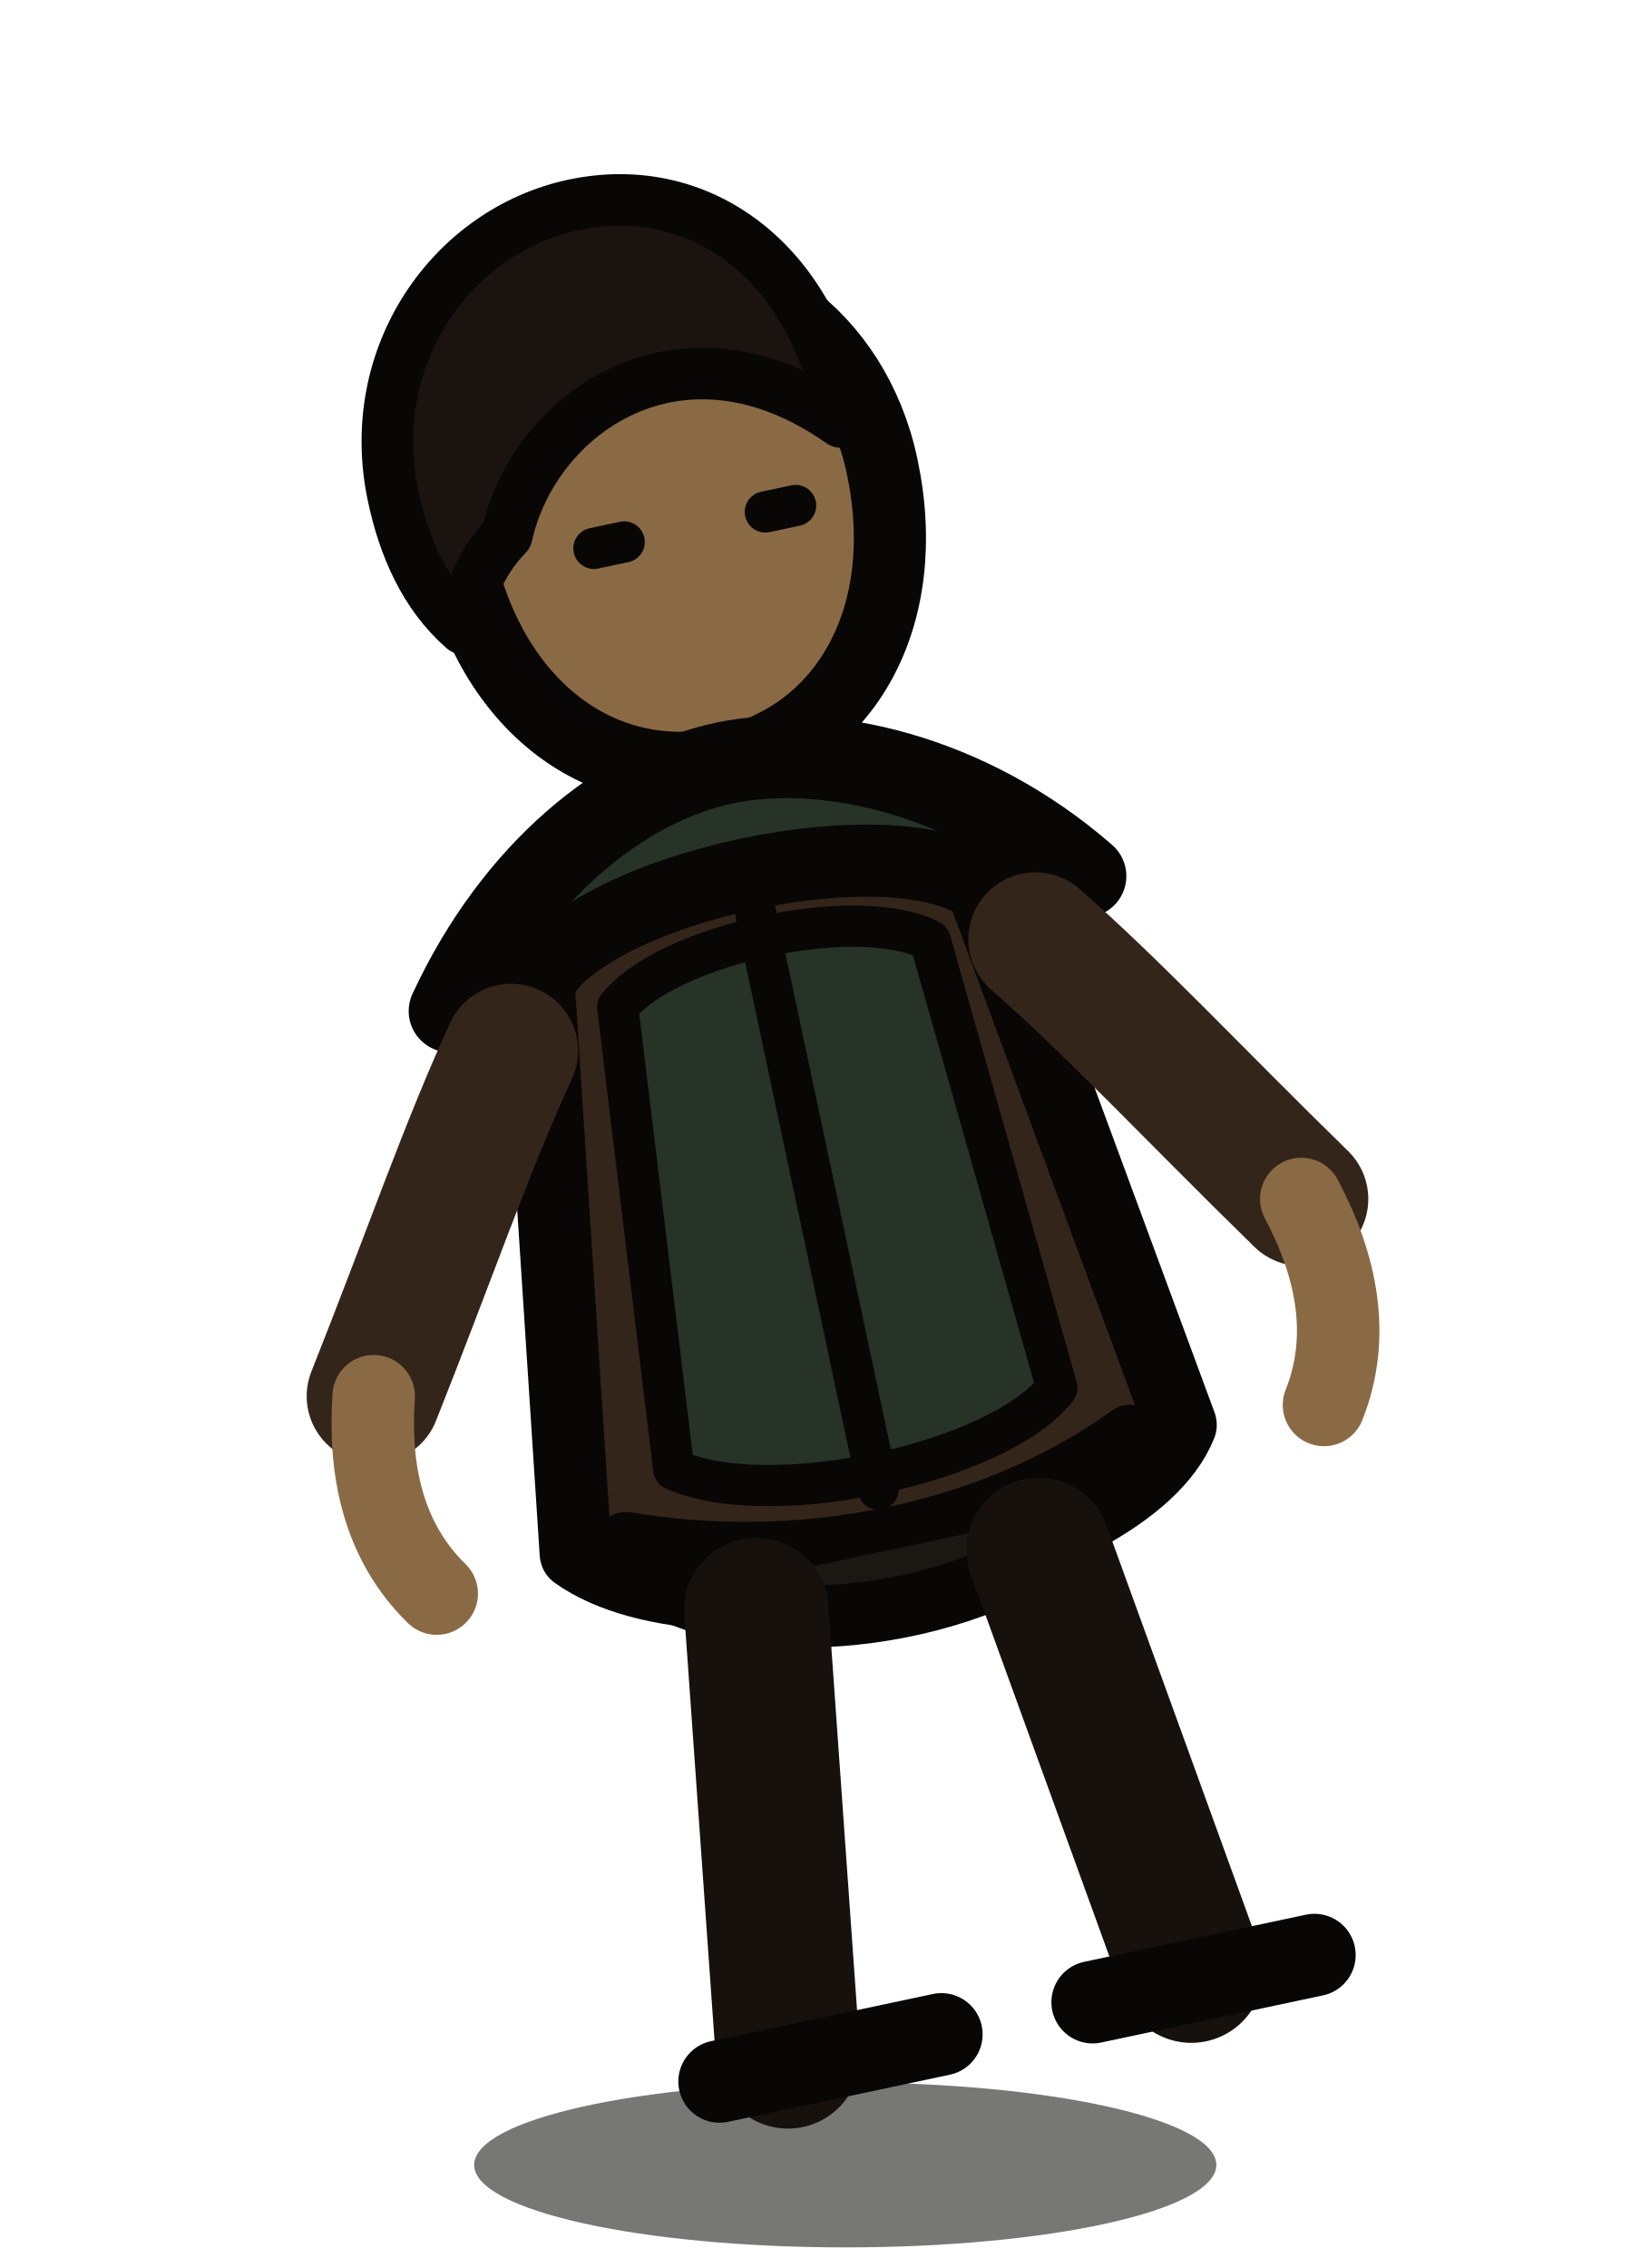
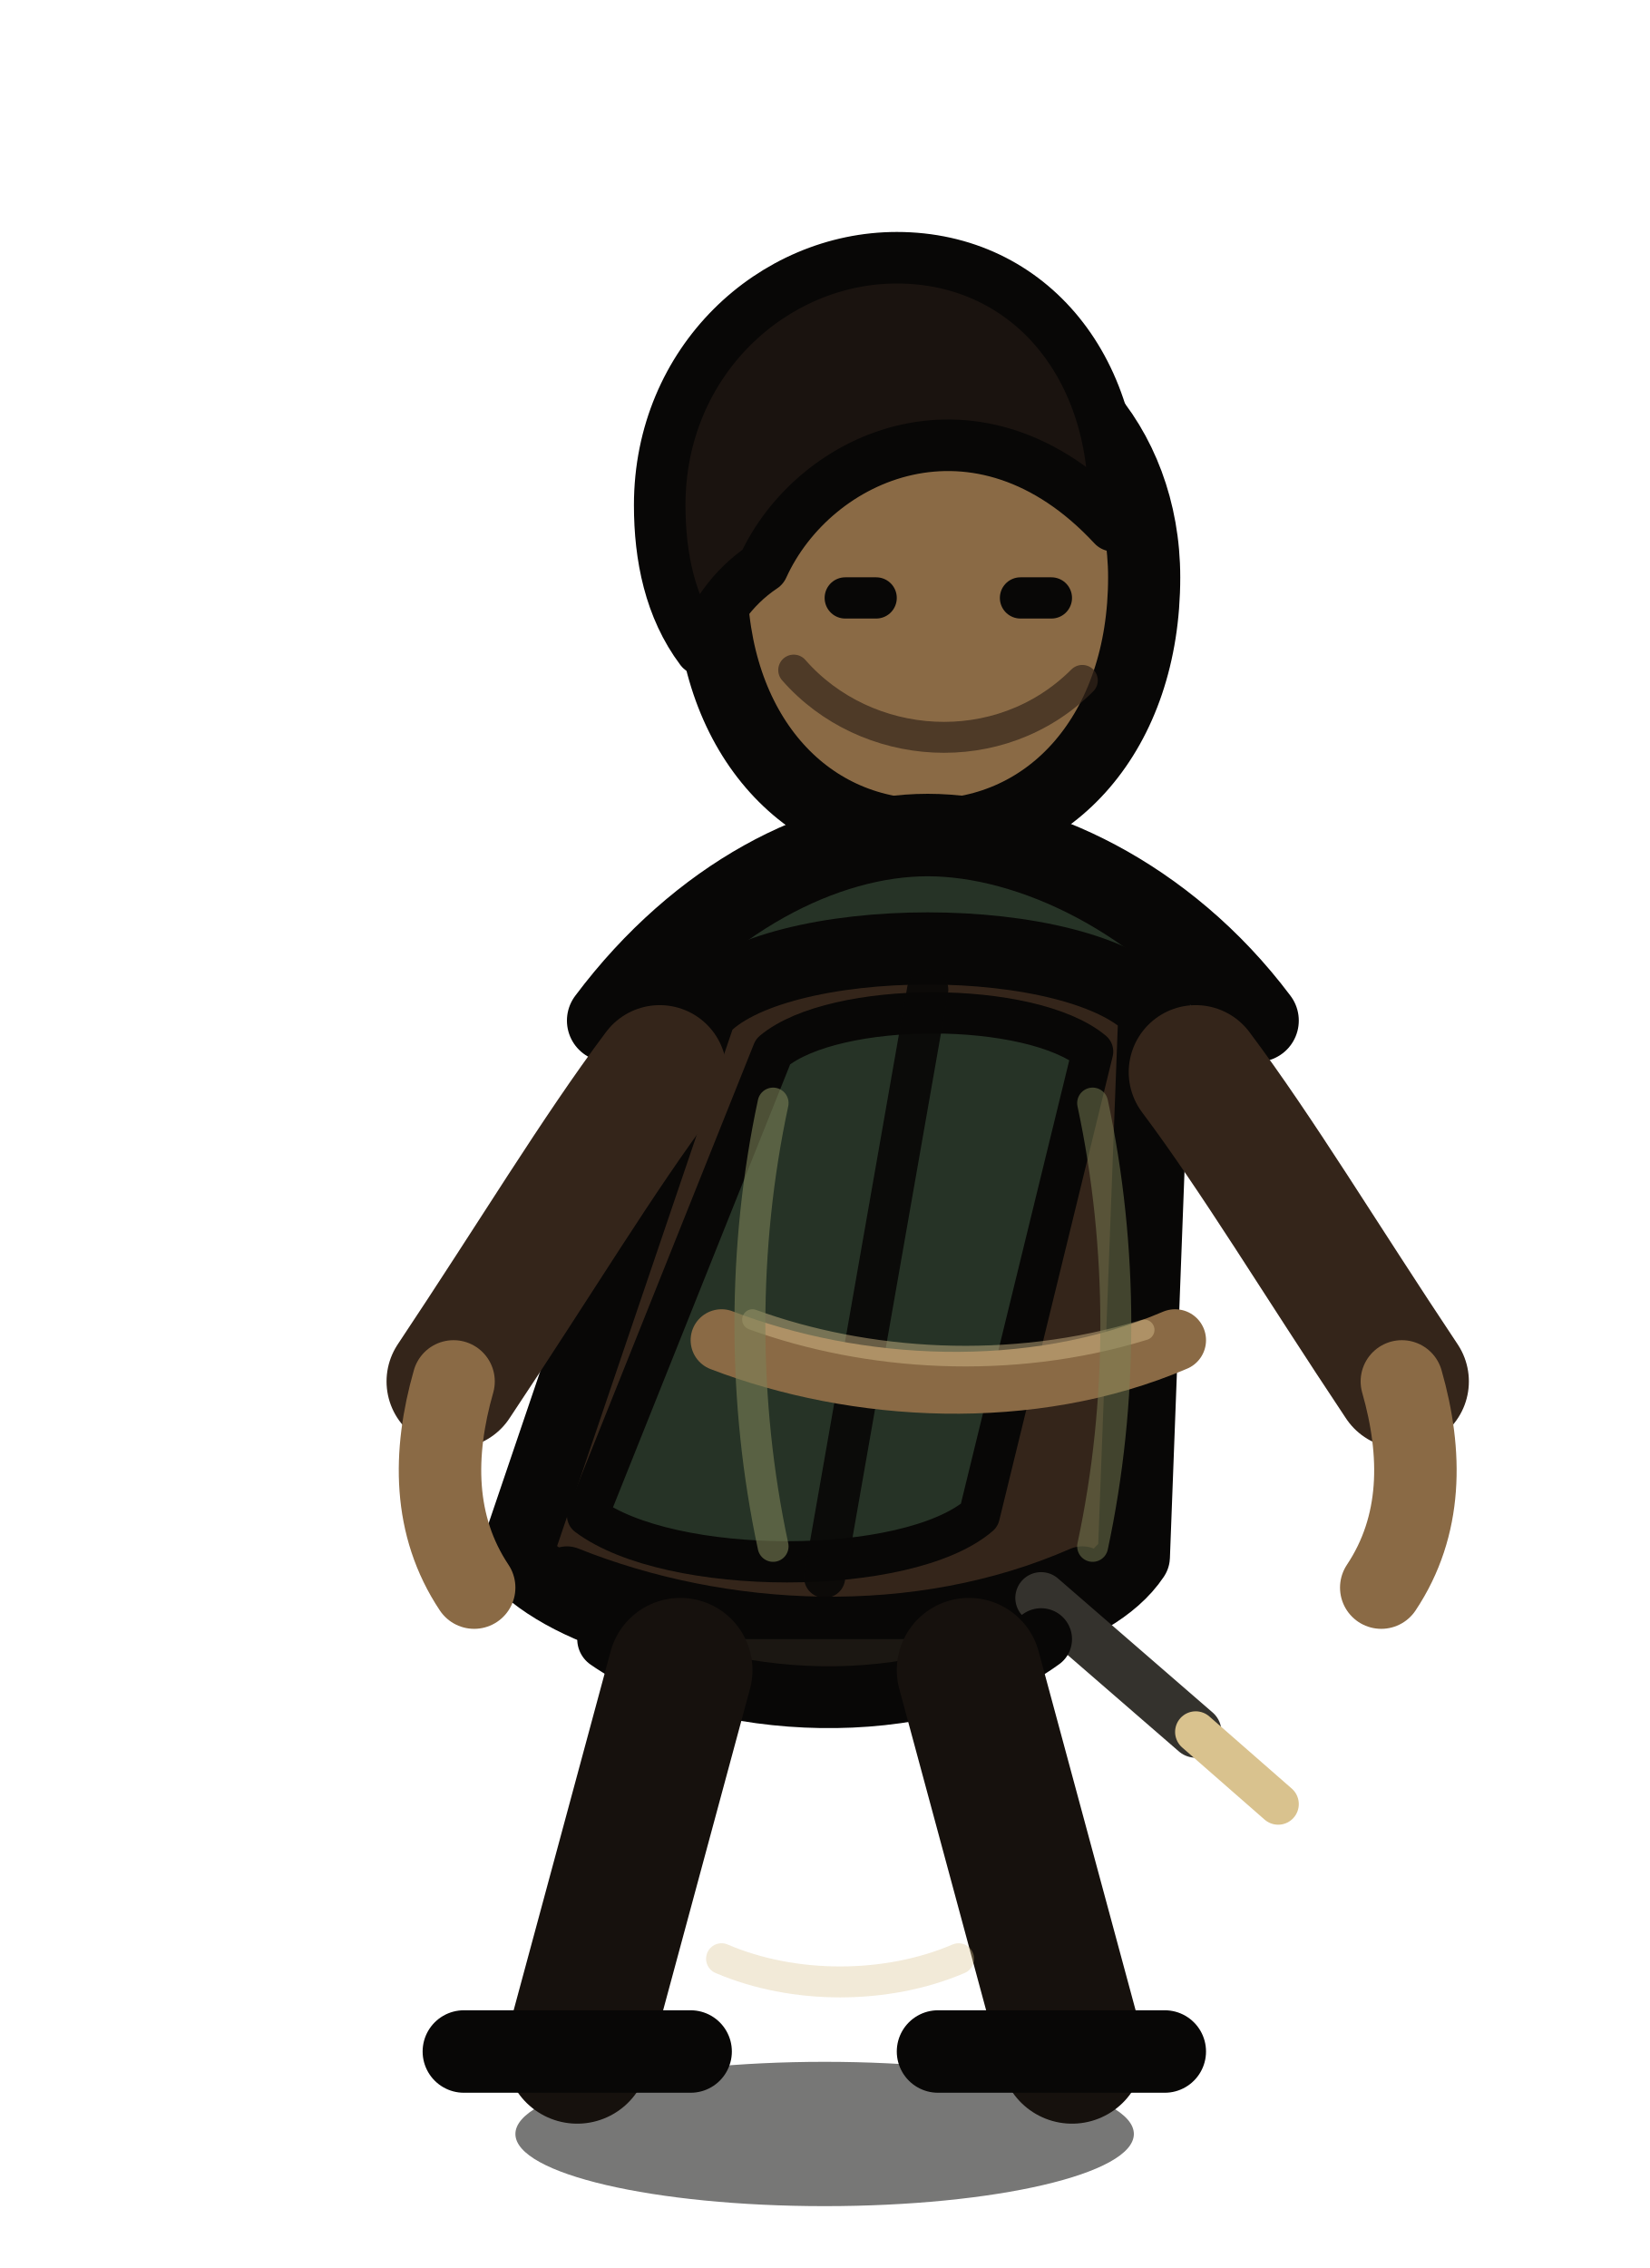
<svg xmlns="http://www.w3.org/2000/svg" width="160" height="220" viewBox="0 0 160 220">
-   <ellipse cx="82" cy="210" rx="36" ry="8" fill="#080706" opacity="0.55" />
-   <g stroke="#080706" stroke-linecap="round" stroke-linejoin="round" transform="rotate(-12 80 120)">
-     <path d="M80 25c-12 0-21 10-21 23 0 15 9 25 21 25s21-10 21-25c0-13-9-23-21-23z" fill="#8a6a45" stroke-width="7" />
-     <path d="M64 47c5-11 21-18 34-4 1-15-8-26-21-26-12 0-23 10-23 24 0 5 1 10 4 14 1-3 3-6 6-8z" fill="#1a130f" stroke-width="5" />
-     <path d="M72 50h3m14 0h3" stroke-width="4" />
-     <path d="M72 71v12h16V71" fill="#8a6a45" stroke-width="5" />
-     <path d="M49 91c9-12 21-18 31-18s23 6 32 18" fill="#263326" stroke-width="8" />
-     <path d="M58 90c7-8 37-8 44 0l8 55c-8 12-49 12-60 0z" fill="#34251a" stroke-width="7" />
-     <path d="M65 94c6-5 25-5 31 0l3 45c-7 6-30 6-38 0z" fill="#263326" stroke-width="4" />
-     <path d="M80 88v57" fill="none" stroke-width="4" />
-     <path d="M54 96c-6 8-12 18-20 30" fill="none" stroke="#34251a" stroke-width="13" />
-     <path d="M34 126c-2 7-2 14 2 20" fill="none" stroke="#8a6a45" stroke-width="8" />
-     <path d="M106 96c6 8 12 18 20 30" fill="none" stroke="#34251a" stroke-width="13" />
-     <path d="M126 126c2 7 2 14-2 20" fill="none" stroke="#8a6a45" stroke-width="8" />
-     <path d="M55 145c15 6 34 7 50 0" fill="none" stroke-width="6" />
-     <path d="M59 151c10 7 31 8 42 0" fill="#1b1712" stroke-width="6" />
-     <path d="M66 154l-6 43" fill="none" stroke="#16110d" stroke-width="14" />
-     <path d="M94 154l6 43" fill="none" stroke="#16110d" stroke-width="14" />
-     <path d="M53 198h22" stroke-width="8" />
-     <path d="M90 198h22" stroke-width="8" />
+   <g id="grounded-shadow">
+     <ellipse cx="80" cy="207" rx="30" ry="7" fill="#080706" opacity="0.55" />
+   </g>
+   <g id="human-survivor" stroke="#080706" stroke-linecap="round" stroke-linejoin="round">
+     <path d="M90 33c-12 0-21 10-21 23 0 15 9 25 21 25s21-10 21-25c0-13-9-23-21-23z" fill="#8a6a45" stroke-width="7" />
+     <path d="M74 55c5-11 21-18 34-4 1-15-8-26-21-26-12 0-23 10-23 24 0 5 1 10 4 14 1-3 3-6 6-8z" fill="#1a130f" stroke-width="5" />
+     <path d="M77 65c7 8 20 9 28 1" fill="none" stroke="#34251a" stroke-width="3" opacity="0.7" />
+     <path d="M82 58h3m14 0h3" fill="none" stroke="#080706" stroke-width="4" />
+     <path d="M82 79v12h16V79" fill="#8a6a45" stroke-width="5" />
+     <path d="M59 99c9-12 21-18 31-18s23 6 32 18" fill="#263326" stroke-width="8" />
+     <path d="M68 98c7-8 37-8 44 0l-2 53c-8 12-49 12-60 0z" fill="#34251a" stroke-width="7" />
+     <path d="M75 102c6-5 25-5 31 0l-11 45c-7 6-30 6-38 0z" fill="#263326" stroke-width="4" />
+     <path d="M90 96l-10 57" fill="none" stroke="#080706" stroke-width="4" opacity="0.9" />
+     <path d="M70 130c13 5 30 6 44 0" fill="none" stroke="#8a6a45" stroke-width="6" />
+     <path d="M73 128c11 4 25 5 38 1" fill="none" stroke="#d9c28e" stroke-width="2" opacity="0.45" />
+     <path d="M64 104c-6 8-12 18-20 30" fill="none" stroke="#34251a" stroke-width="13" />
+     <path d="M44 134c-2 7-2 14 2 20" fill="none" stroke="#8a6a45" stroke-width="8" />
+     <path d="M116 104c6 8 12 18 20 30" fill="none" stroke="#34251a" stroke-width="13" />
+     <path d="M136 134c2 7 2 14-2 20" fill="none" stroke="#8a6a45" stroke-width="8" />
+     <path d="M55 153c15 6 34 7 50 0" fill="none" stroke="#080706" stroke-width="6" />
+     <path d="M101 155l15 13" fill="none" stroke="#34322d" stroke-width="5" />
+     <path d="M116 168l8 7" fill="none" stroke="#d9c28e" stroke-width="4" />
+     <path d="M59 159c10 7 31 8 42 0" fill="#1b1712" stroke-width="6" />
+     <path d="M66 162l-10 37" fill="none" stroke="#16110d" stroke-width="14" />
+     <path d="M94 162l10 37" fill="none" stroke="#16110d" stroke-width="14" />
+     <path d="M45 199h22" stroke="#080706" stroke-width="8" />
+     <path d="M91 199h22" stroke="#080706" stroke-width="8" />
+     <path d="M75 107c-3 14-3 29 0 43" fill="none" stroke="#7b8156" stroke-width="3" opacity="0.6" />
+     <path d="M106 107c3 14 3 29 0 43" fill="none" stroke="#7b8156" stroke-width="3" opacity="0.5" />
+     <path d="M70 190c7 3 16 3 23 0" fill="none" stroke="#d9c28e" stroke-width="3" opacity="0.35" />
  </g>
</svg>
